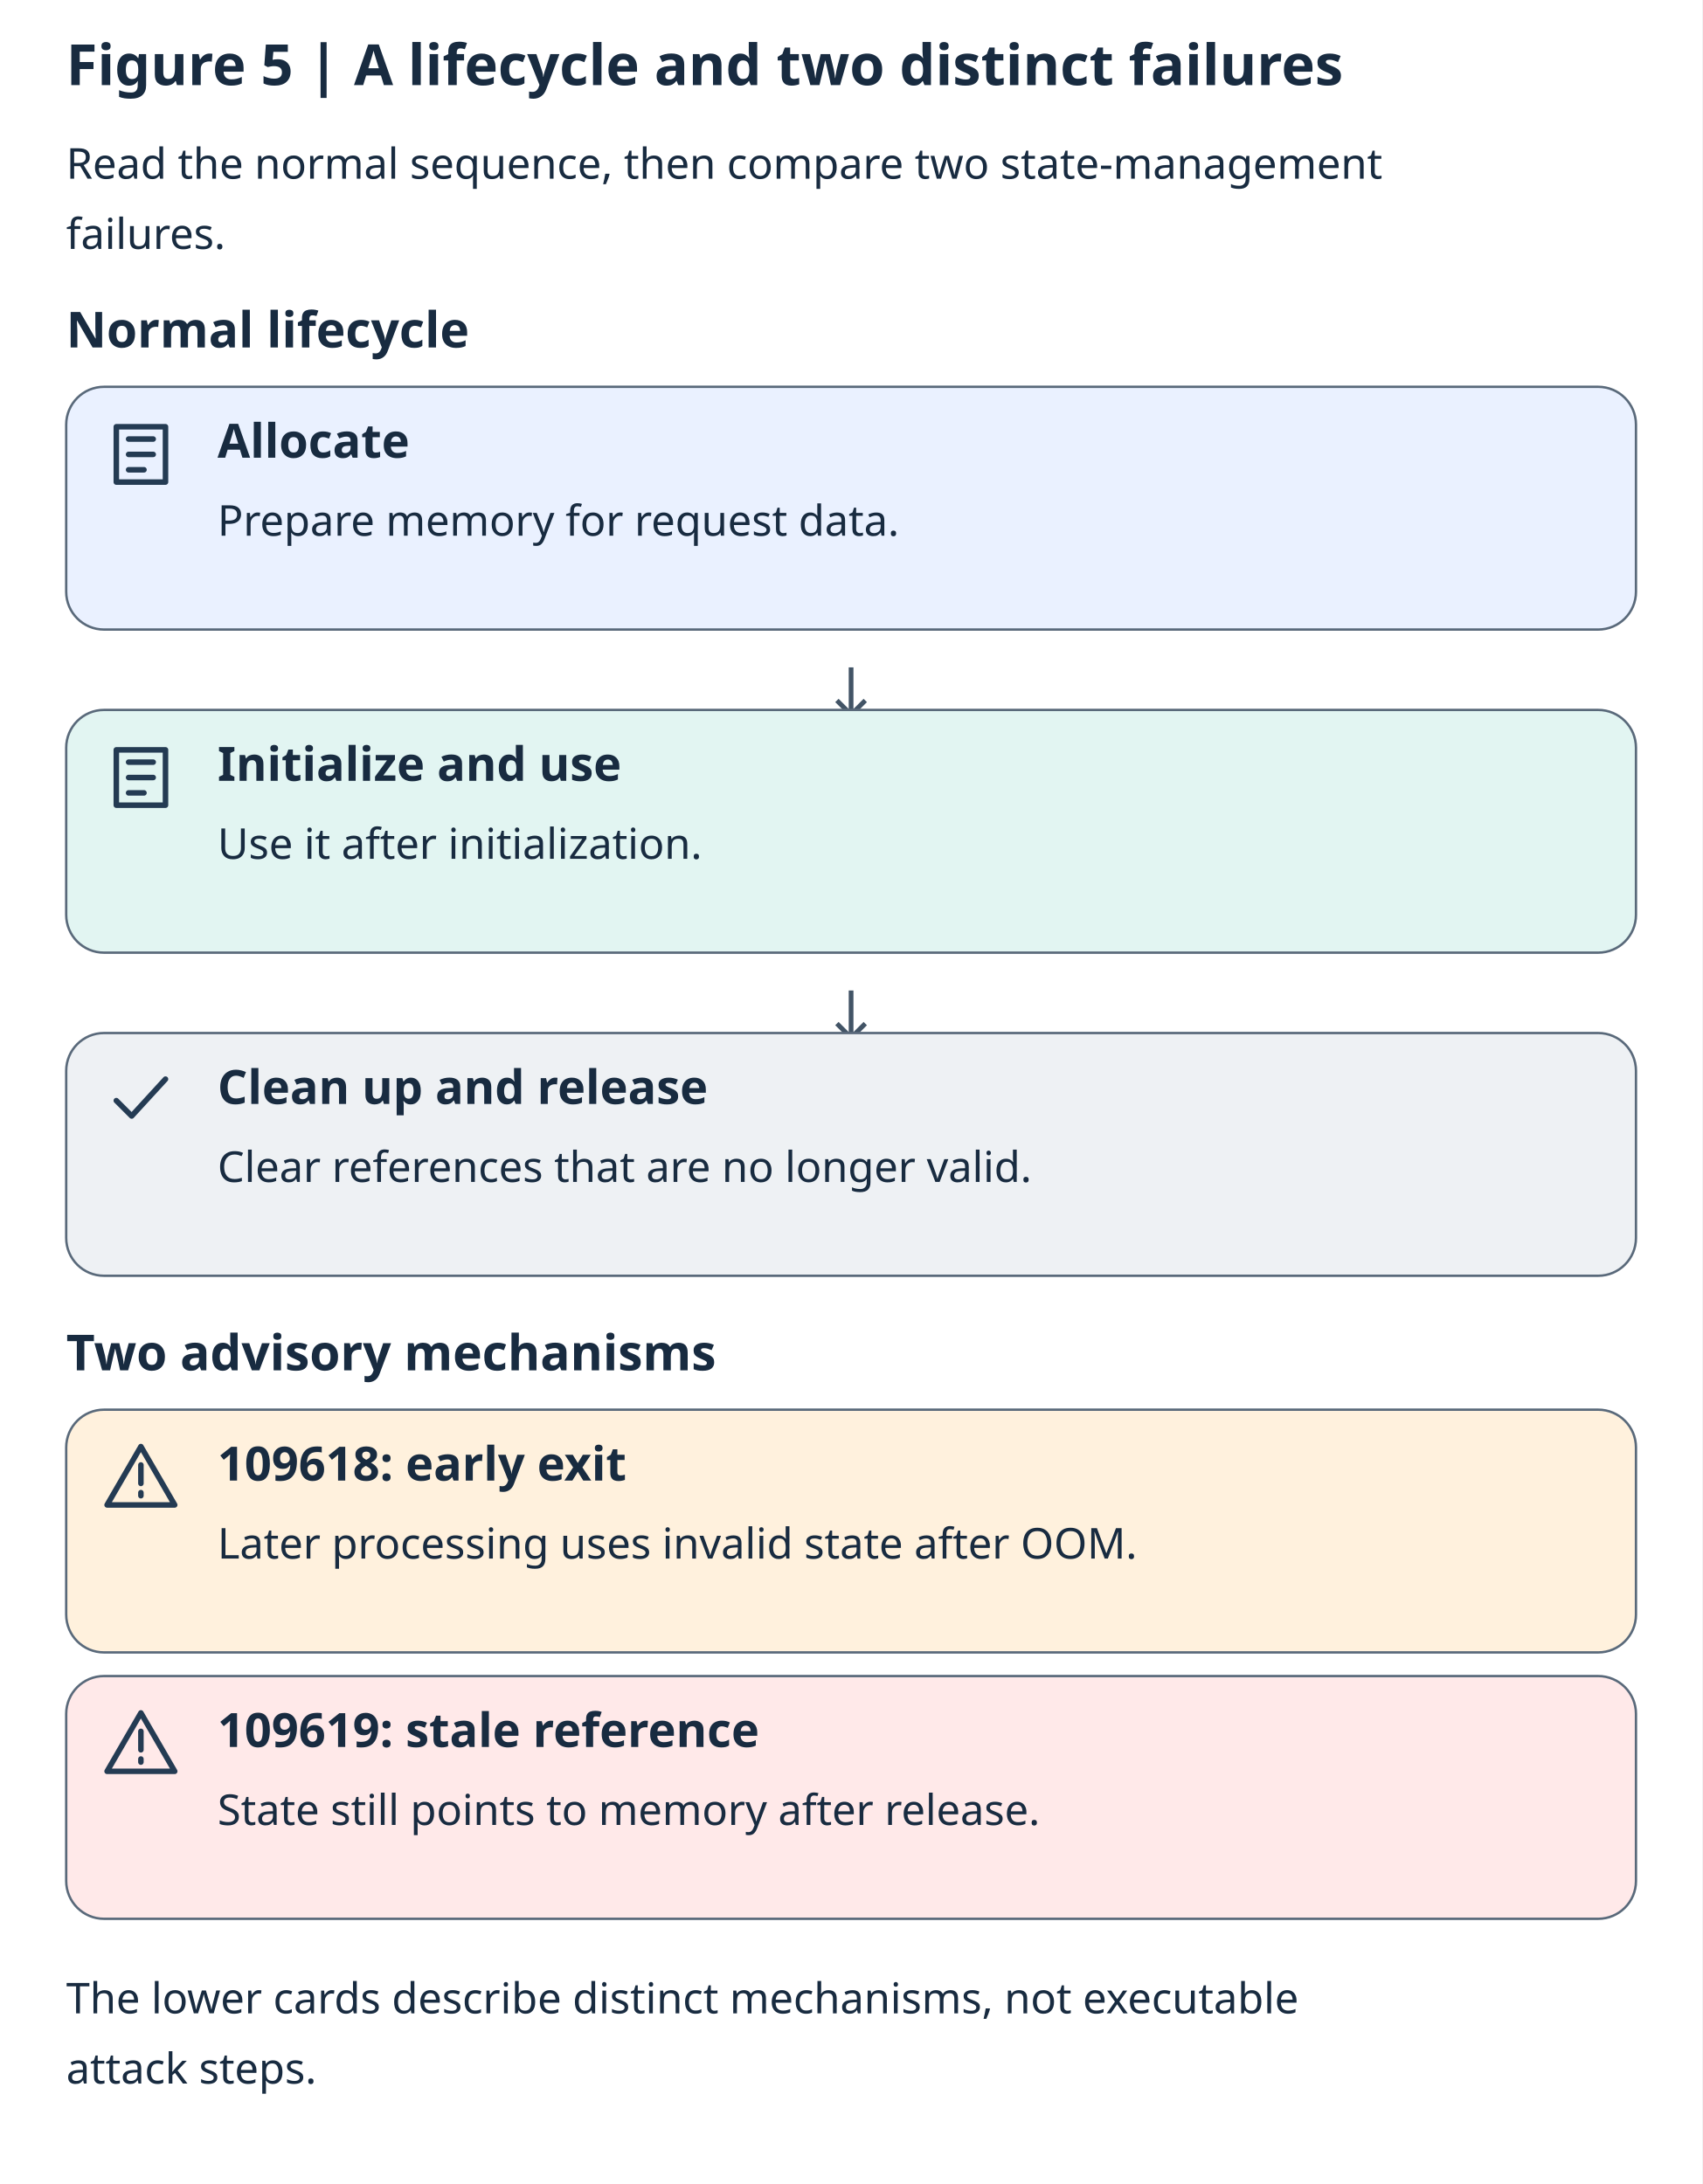
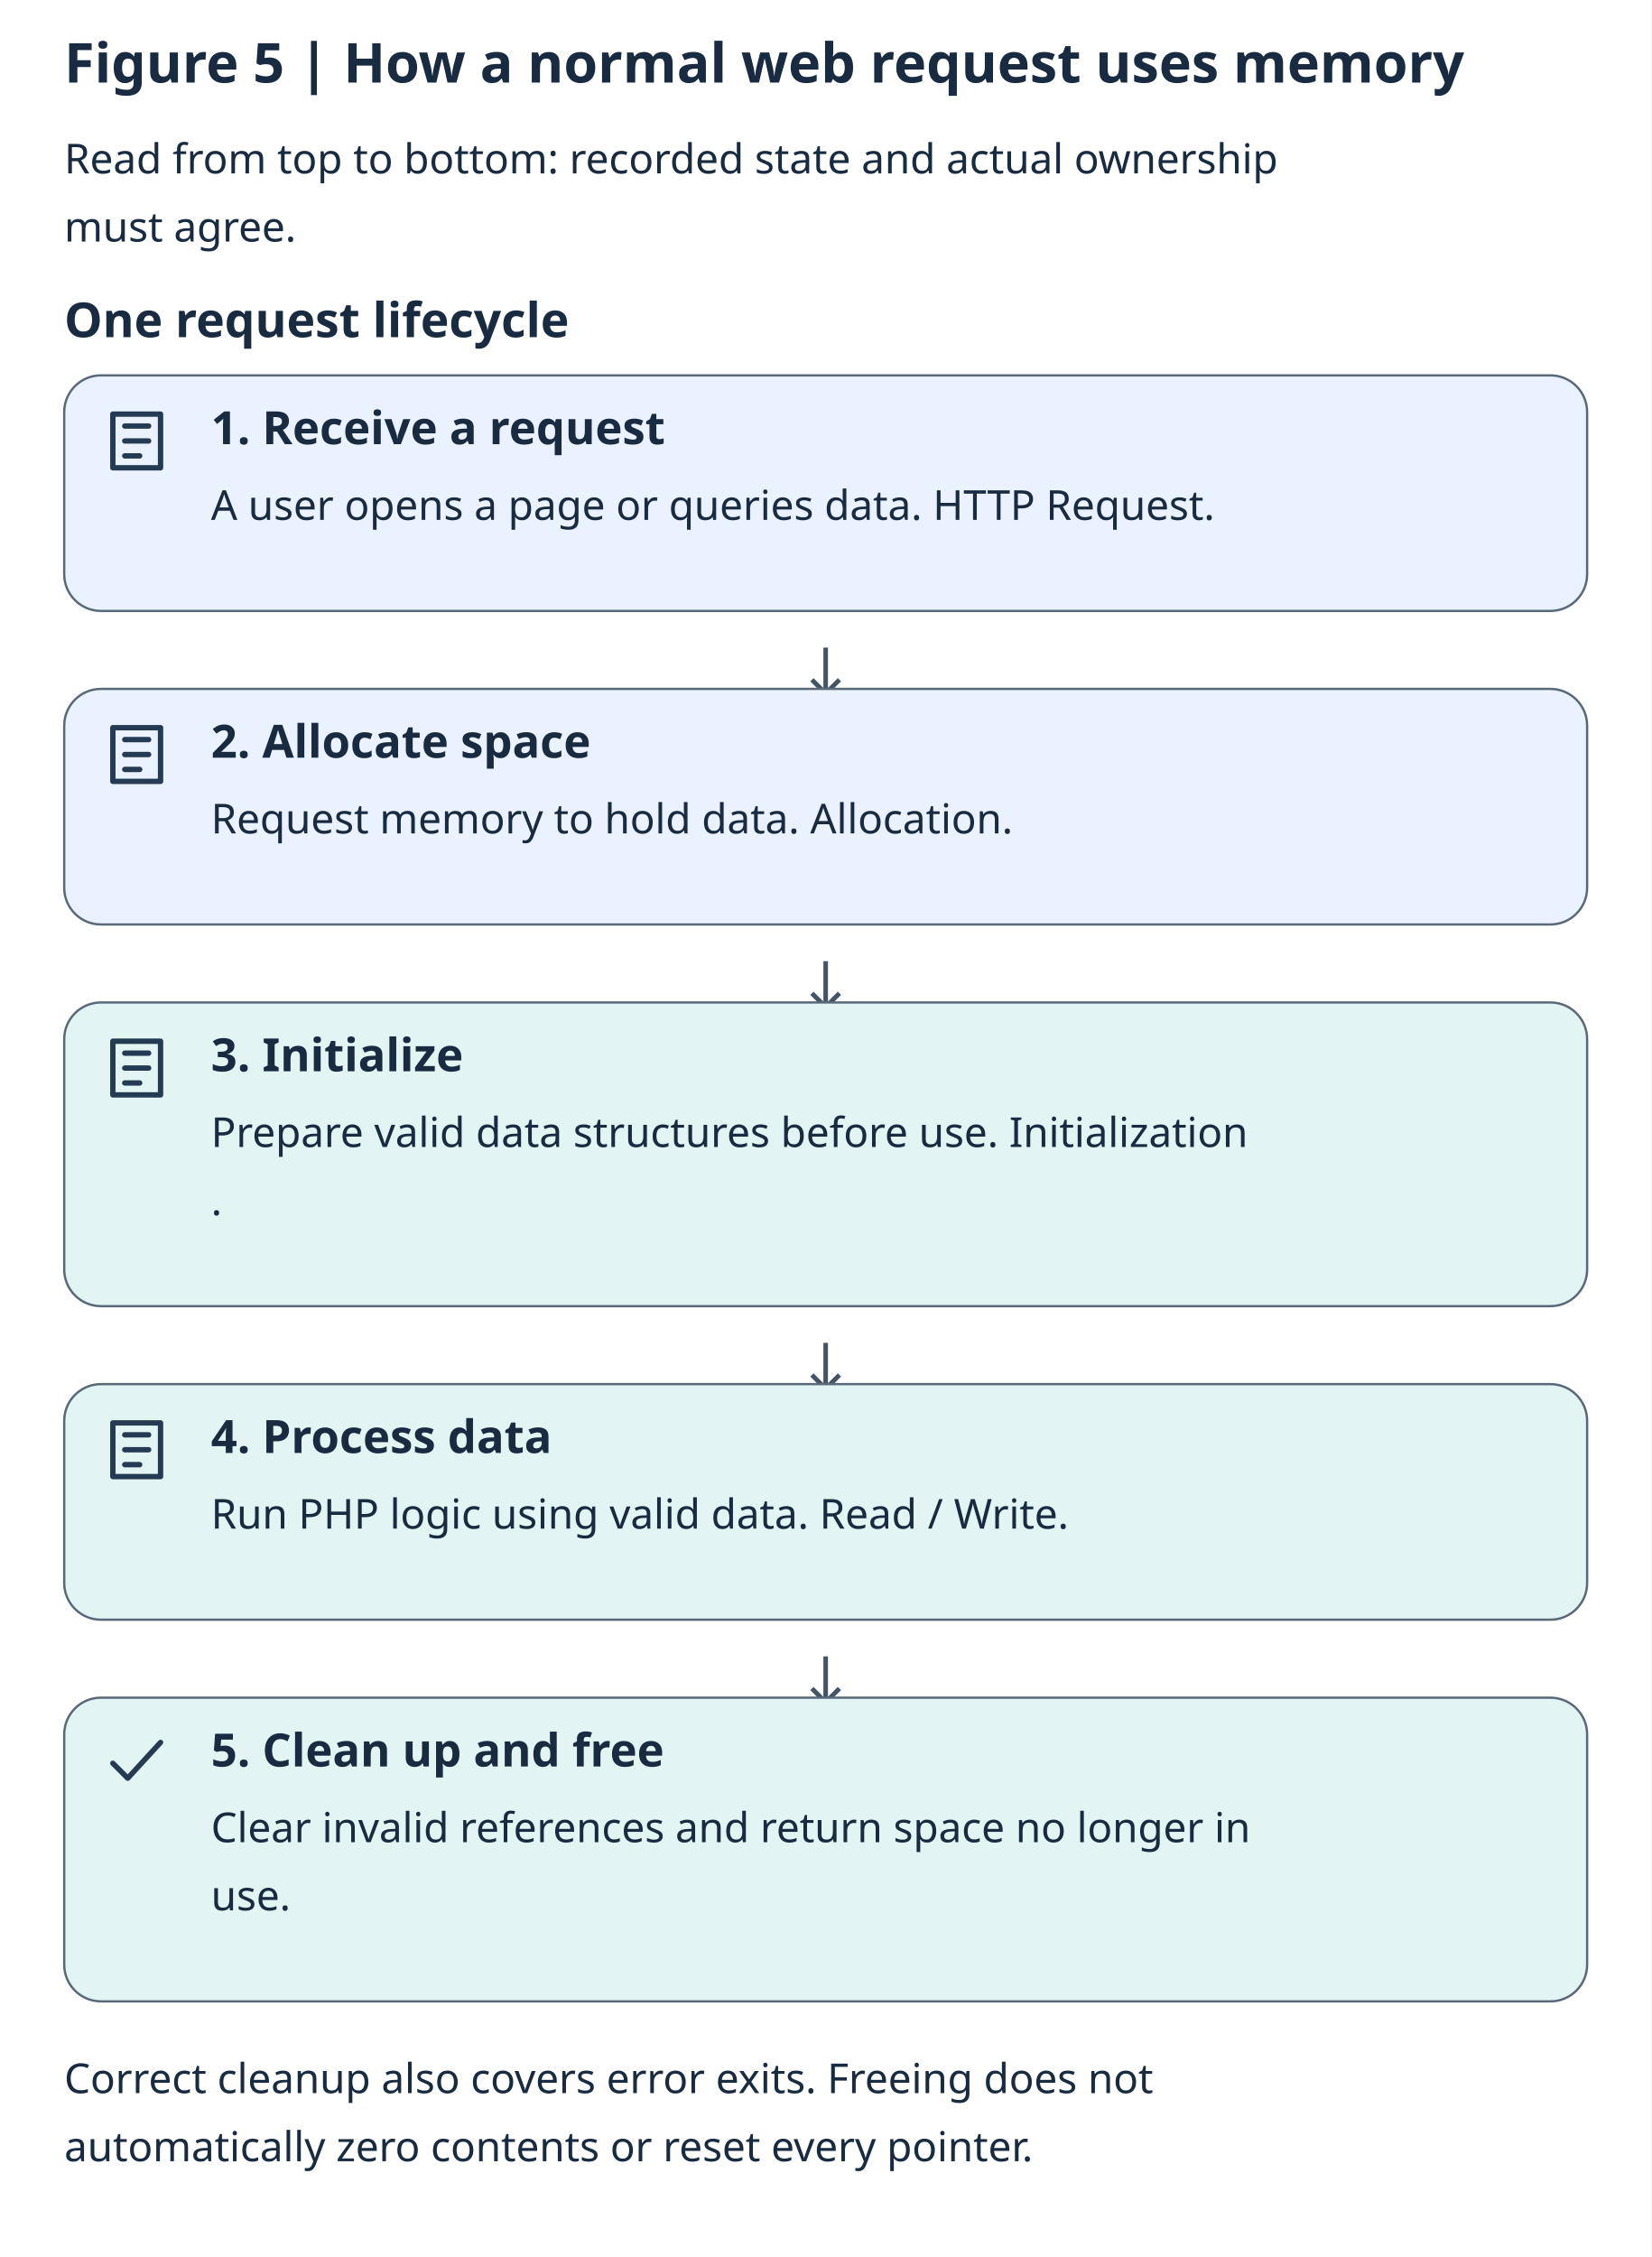
- <svg xmlns="http://www.w3.org/2000/svg" lang="en" viewBox="0 0 720 924" role="img" aria-labelledby="title description">
-   <rect width="720" height="924" fill="#ffffff" />
+ <svg xmlns="http://www.w3.org/2000/svg" lang="en" viewBox="0 0 720 984" role="img" aria-labelledby="title description">
+   <rect width="720" height="984" fill="#ffffff" />
  <g font-family="system-ui, sans-serif" fill="#182b40">
-     <text x="28" y="36" font-size="24" font-weight="700">Figure 5 | A lifecycle and two distinct failures</text>
-     <text x="28" y="75.6" font-size="18">Read the normal sequence, then compare two state-management</text>
-     <text x="28" y="105.3" font-size="18">failures.</text>
-     <text x="28" y="147" font-size="21" font-weight="700">Normal lifecycle</text>
+     <text x="28" y="36" font-size="24" font-weight="700">Figure 5 | How a normal web request uses memory</text>
+     <text x="28" y="75.6" font-size="18">Read from top to bottom: recorded state and actual ownership</text>
+     <text x="28" y="105.3" font-size="18">must agree.</text>
+     <text x="28" y="147" font-size="21" font-weight="700">One request lifecycle</text>
    <rect x="28" y="163.65" width="664" height="102.7" rx="16" fill="#eaf1ff" stroke="#59697a" />
    <path d="M4 3h16v18H4z M8 7h8 M8 12h8 M8 17h5" transform="translate(44 176.65) scale(1.3)" fill="none" stroke="#243b53" stroke-width="1.8" stroke-linecap="round" stroke-linejoin="round" />
-     <text x="92" y="193.65" font-size="20" font-weight="700">Allocate</text>
-     <text x="92" y="226.65" font-size="18">Prepare memory for request data.</text>
+     <text x="92" y="193.65" font-size="20" font-weight="700">1. Receive a request</text>
+     <text x="92" y="226.65" font-size="18">A user opens a page or queries data. HTTP Request.</text>
    <path d="M360 282.35v20m-6-6 6 6 6-6" fill="none" stroke="#425466" stroke-width="2" />
-     <rect x="28" y="300.35" width="664" height="102.7" rx="16" fill="#e2f5f2" stroke="#59697a" />
+     <rect x="28" y="300.35" width="664" height="102.7" rx="16" fill="#eaf1ff" stroke="#59697a" />
    <path d="M4 3h16v18H4z M8 7h8 M8 12h8 M8 17h5" transform="translate(44 313.35) scale(1.3)" fill="none" stroke="#243b53" stroke-width="1.8" stroke-linecap="round" stroke-linejoin="round" />
-     <text x="92" y="330.35" font-size="20" font-weight="700">Initialize and use</text>
-     <text x="92" y="363.35" font-size="18">Use it after initialization.</text>
+     <text x="92" y="330.35" font-size="20" font-weight="700">2. Allocate space</text>
+     <text x="92" y="363.35" font-size="18">Request memory to hold data. Allocation.</text>
    <path d="M360 419.05v20m-6-6 6 6 6-6" fill="none" stroke="#425466" stroke-width="2" />
-     <rect x="28" y="437.05" width="664" height="102.7" rx="16" fill="#eef1f4" stroke="#59697a" />
-     <path d="M4 12l5 5L20 5" transform="translate(44 450.05) scale(1.3)" fill="none" stroke="#243b53" stroke-width="1.8" stroke-linecap="round" stroke-linejoin="round" />
-     <text x="92" y="467.05" font-size="20" font-weight="700">Clean up and release</text>
-     <text x="92" y="500.05" font-size="18">Clear references that are no longer valid.</text>
-     <text x="28" y="579.75" font-size="21" font-weight="700">Two advisory mechanisms</text>
-     <rect x="28" y="596.4" width="664" height="102.7" rx="16" fill="#fff1dd" stroke="#59697a" />
-     <path d="M12 2 23 21H1z M12 8v6 M12 17v1" transform="translate(44 609.4) scale(1.3)" fill="none" stroke="#243b53" stroke-width="1.8" stroke-linecap="round" stroke-linejoin="round" />
-     <text x="92" y="626.4" font-size="20" font-weight="700">109618: early exit</text>
-     <text x="92" y="659.4" font-size="18">Later processing uses invalid state after OOM.</text>
-     <rect x="28" y="709.1" width="664" height="102.7" rx="16" fill="#ffe9e9" stroke="#59697a" />
-     <path d="M12 2 23 21H1z M12 8v6 M12 17v1" transform="translate(44 722.1) scale(1.3)" fill="none" stroke="#243b53" stroke-width="1.8" stroke-linecap="round" stroke-linejoin="round" />
-     <text x="92" y="739.1" font-size="20" font-weight="700">109619: stale reference</text>
-     <text x="92" y="772.1" font-size="18">State still points to memory after release.</text>
-     <text x="28" y="851.8" font-size="18">The lower cards describe distinct mechanisms, not executable</text>
-     <text x="28" y="881.5" font-size="18">attack steps.</text>
+     <rect x="28" y="437.05" width="664" height="132.4" rx="16" fill="#e2f5f2" stroke="#59697a" />
+     <path d="M4 3h16v18H4z M8 7h8 M8 12h8 M8 17h5" transform="translate(44 450.05) scale(1.3)" fill="none" stroke="#243b53" stroke-width="1.8" stroke-linecap="round" stroke-linejoin="round" />
+     <text x="92" y="467.05" font-size="20" font-weight="700">3. Initialize</text>
+     <text x="92" y="500.05" font-size="18">Prepare valid data structures before use. Initialization</text>
+     <text x="92" y="529.75" font-size="18">.</text>
+     <path d="M360 585.45v20m-6-6 6 6 6-6" fill="none" stroke="#425466" stroke-width="2" />
+     <rect x="28" y="603.45" width="664" height="102.7" rx="16" fill="#e2f5f2" stroke="#59697a" />
+     <path d="M4 3h16v18H4z M8 7h8 M8 12h8 M8 17h5" transform="translate(44 616.45) scale(1.3)" fill="none" stroke="#243b53" stroke-width="1.8" stroke-linecap="round" stroke-linejoin="round" />
+     <text x="92" y="633.45" font-size="20" font-weight="700">4. Process data</text>
+     <text x="92" y="666.45" font-size="18">Run PHP logic using valid data. Read / Write.</text>
+     <path d="M360 722.15v20m-6-6 6 6 6-6" fill="none" stroke="#425466" stroke-width="2" />
+     <rect x="28" y="740.15" width="664" height="132.4" rx="16" fill="#e2f5f2" stroke="#59697a" />
+     <path d="M4 12l5 5L20 5" transform="translate(44 753.15) scale(1.3)" fill="none" stroke="#243b53" stroke-width="1.8" stroke-linecap="round" stroke-linejoin="round" />
+     <text x="92" y="770.15" font-size="20" font-weight="700">5. Clean up and free</text>
+     <text x="92" y="803.15" font-size="18">Clear invalid references and return space no longer in</text>
+     <text x="92" y="832.85" font-size="18">use.</text>
+     <text x="28" y="912.55" font-size="18">Correct cleanup also covers error exits. Freeing does not</text>
+     <text x="28" y="942.25" font-size="18">automatically zero contents or reset every pointer.</text>
  </g>
</svg>
